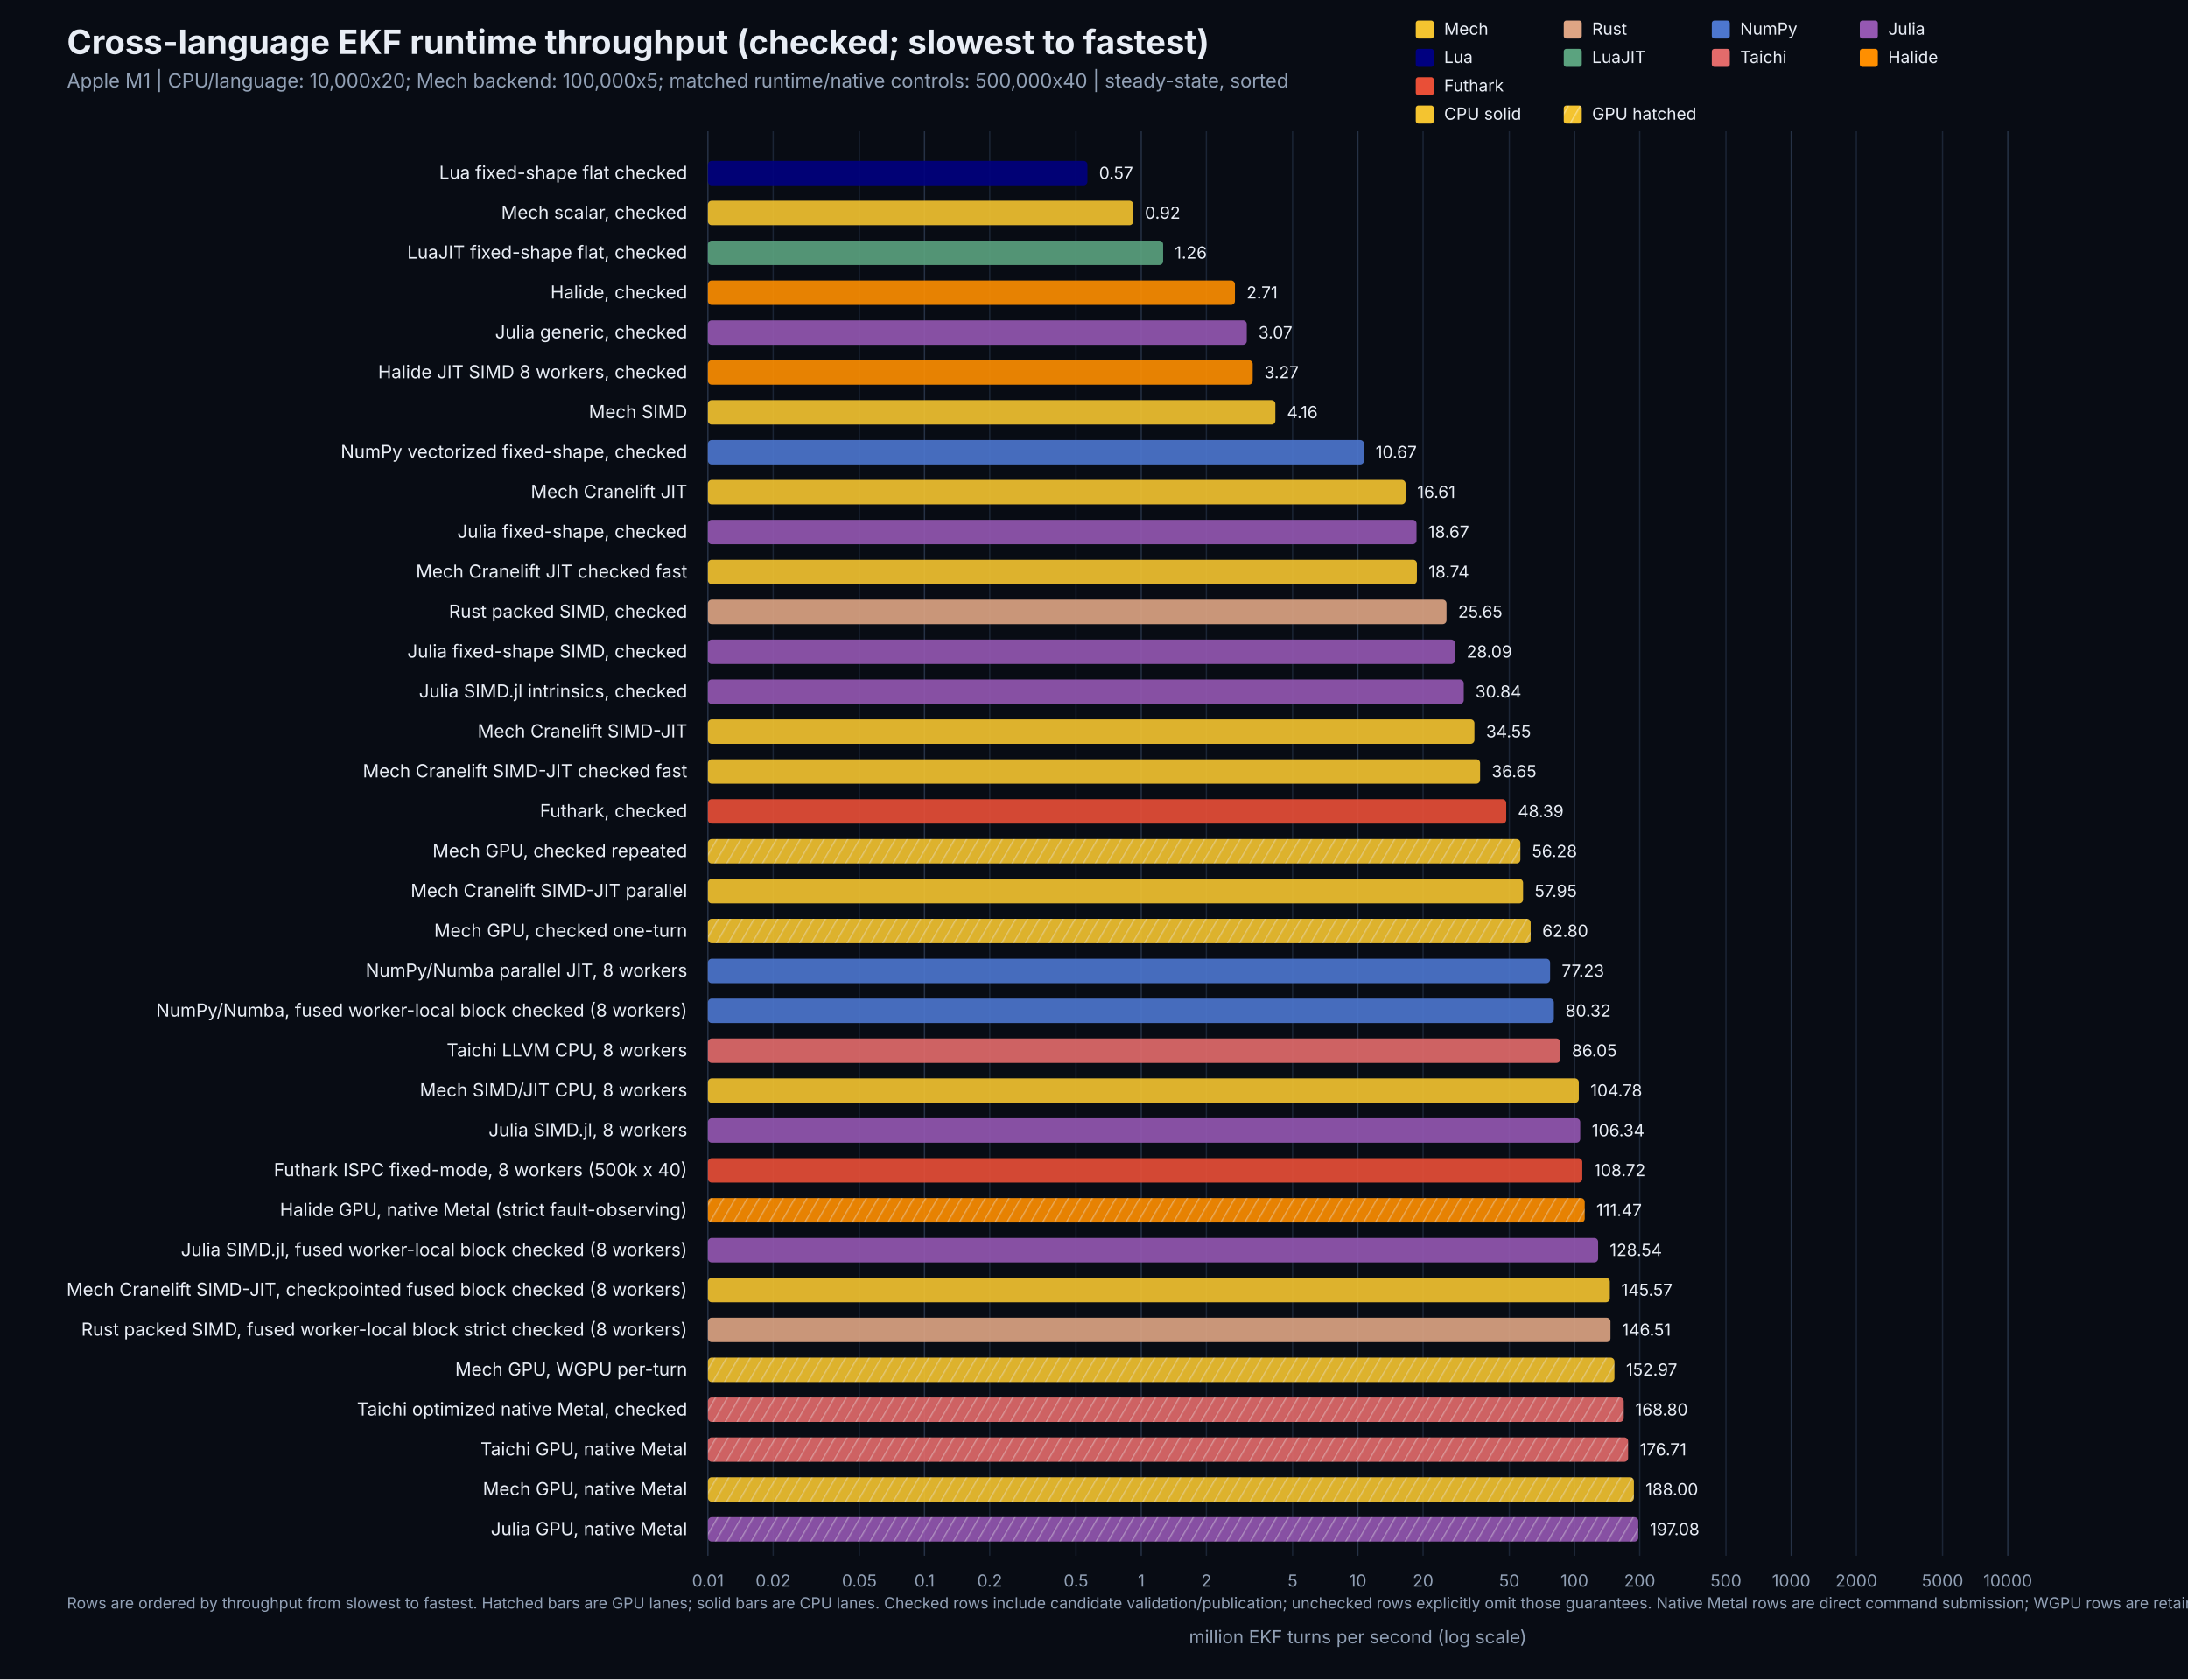
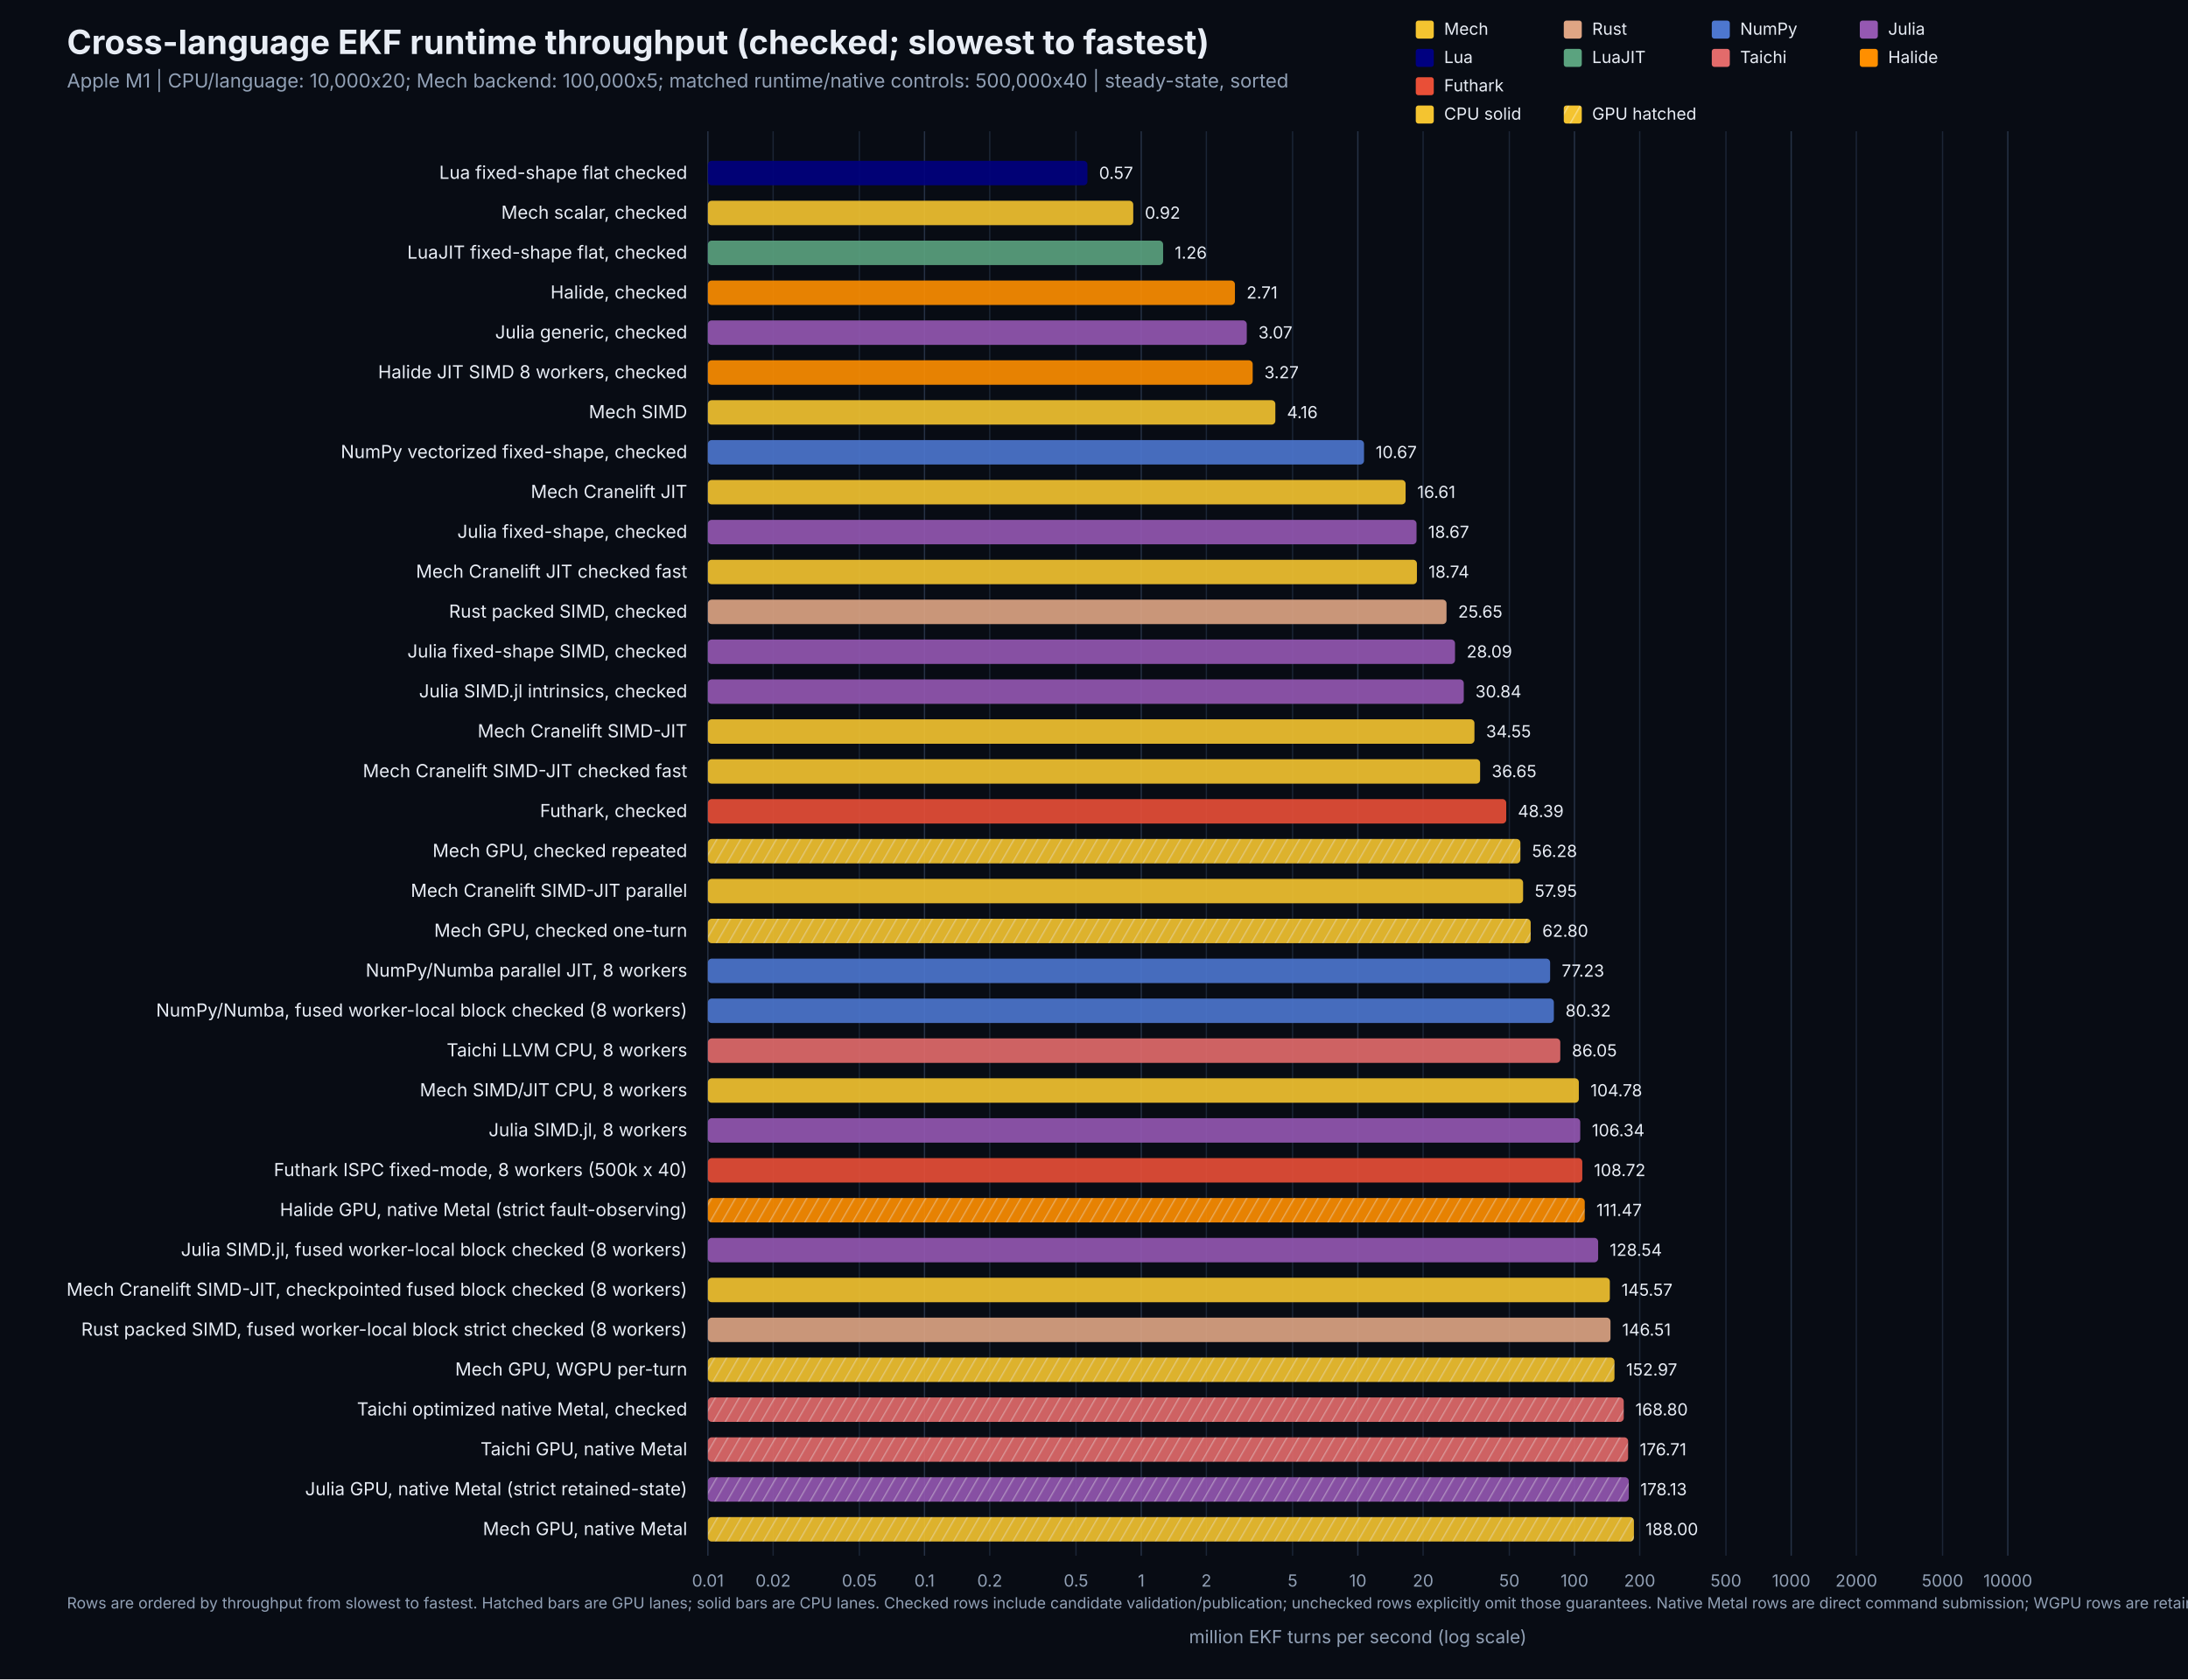
<svg xmlns="http://www.w3.org/2000/svg" width="1700" height="1305" viewBox="0 0 1700 1305">
  <rect width="100%" height="100%" fill="#080c14" />
  <defs>
    <pattern id="gpu-mech" width="8" height="8" patternUnits="userSpaceOnUse" patternTransform="rotate(30)">
      <rect width="8" height="8" fill="#f4c430" />
      <path d="M0 0V8" stroke="#ffffff" stroke-opacity="0.38" stroke-width="2" />
    </pattern>
    <pattern id="gpu-rust" width="8" height="8" patternUnits="userSpaceOnUse" patternTransform="rotate(30)">
      <rect width="8" height="8" fill="#dea584" />
      <path d="M0 0V8" stroke="#ffffff" stroke-opacity="0.38" stroke-width="2" />
    </pattern>
    <pattern id="gpu-numpy" width="8" height="8" patternUnits="userSpaceOnUse" patternTransform="rotate(30)">
      <rect width="8" height="8" fill="#4d77cf" />
      <path d="M0 0V8" stroke="#ffffff" stroke-opacity="0.38" stroke-width="2" />
    </pattern>
    <pattern id="gpu-julia" width="8" height="8" patternUnits="userSpaceOnUse" patternTransform="rotate(30)">
      <rect width="8" height="8" fill="#9558b2" />
      <path d="M0 0V8" stroke="#ffffff" stroke-opacity="0.38" stroke-width="2" />
    </pattern>
    <pattern id="gpu-lua" width="8" height="8" patternUnits="userSpaceOnUse" patternTransform="rotate(30)">
      <rect width="8" height="8" fill="#000080" />
      <path d="M0 0V8" stroke="#ffffff" stroke-opacity="0.38" stroke-width="2" />
    </pattern>
    <pattern id="gpu-luajit" width="8" height="8" patternUnits="userSpaceOnUse" patternTransform="rotate(30)">
      <rect width="8" height="8" fill="#5ba37f" />
      <path d="M0 0V8" stroke="#ffffff" stroke-opacity="0.38" stroke-width="2" />
    </pattern>
    <pattern id="gpu-taichi" width="8" height="8" patternUnits="userSpaceOnUse" patternTransform="rotate(30)">
      <rect width="8" height="8" fill="#e36b6b" />
      <path d="M0 0V8" stroke="#ffffff" stroke-opacity="0.38" stroke-width="2" />
    </pattern>
    <pattern id="gpu-halide" width="8" height="8" patternUnits="userSpaceOnUse" patternTransform="rotate(30)">
      <rect width="8" height="8" fill="#ff8f00" />
      <path d="M0 0V8" stroke="#ffffff" stroke-opacity="0.38" stroke-width="2" />
    </pattern>
    <pattern id="gpu-futhark" width="8" height="8" patternUnits="userSpaceOnUse" patternTransform="rotate(30)">
      <rect width="8" height="8" fill="#e94f37" />
      <path d="M0 0V8" stroke="#ffffff" stroke-opacity="0.38" stroke-width="2" />
    </pattern>
  </defs>
  <style>text{font-family:-apple-system,BlinkMacSystemFont,"Segoe UI",sans-serif;fill:#e8edf5} .muted{fill:#91a0b5} .grid{stroke:#263246;stroke-width:1} .minor-grid{stroke:#1b2536;stroke-width:1} .axis{fill:#91a0b5;font-size:13px} .label{font-size:14px} .value{font-size:13px;font-variant-numeric:tabular-nums}</style>
  <text x="52" y="42" font-size="26" font-weight="700">Cross-language EKF runtime throughput (checked; slowest to fastest)</text>
  <text x="52" y="68" class="muted" font-size="15">Apple M1 | CPU/language: 10,000x20; Mech backend: 100,000x5; matched runtime/native controls: 500,000x40 | steady-state, sorted</text>
  <line x1="550.0" y1="102" x2="550.0" y2="1209" class="grid" />
  <text x="550.0" y="1233" text-anchor="middle" class="axis">0.01</text>
  <line x1="600.7" y1="102" x2="600.7" y2="1209" class="minor-grid" />
  <text x="600.7" y="1233" text-anchor="middle" class="axis">0.02</text>
  <line x1="667.7" y1="102" x2="667.7" y2="1209" class="minor-grid" />
  <text x="667.7" y="1233" text-anchor="middle" class="axis">0.05</text>
  <line x1="718.3" y1="102" x2="718.3" y2="1209" class="grid" />
  <text x="718.3" y="1233" text-anchor="middle" class="axis">0.1</text>
  <line x1="769.0" y1="102" x2="769.0" y2="1209" class="minor-grid" />
  <text x="769.0" y="1233" text-anchor="middle" class="axis">0.2</text>
  <line x1="836.0" y1="102" x2="836.0" y2="1209" class="minor-grid" />
  <text x="836.0" y="1233" text-anchor="middle" class="axis">0.5</text>
  <line x1="886.7" y1="102" x2="886.7" y2="1209" class="grid" />
  <text x="886.7" y="1233" text-anchor="middle" class="axis">1</text>
  <line x1="937.3" y1="102" x2="937.3" y2="1209" class="minor-grid" />
  <text x="937.3" y="1233" text-anchor="middle" class="axis">2</text>
  <line x1="1004.3" y1="102" x2="1004.3" y2="1209" class="minor-grid" />
  <text x="1004.3" y="1233" text-anchor="middle" class="axis">5</text>
  <line x1="1055.0" y1="102" x2="1055.0" y2="1209" class="grid" />
  <text x="1055.0" y="1233" text-anchor="middle" class="axis">10</text>
  <line x1="1105.7" y1="102" x2="1105.7" y2="1209" class="minor-grid" />
  <text x="1105.7" y="1233" text-anchor="middle" class="axis">20</text>
  <line x1="1172.7" y1="102" x2="1172.7" y2="1209" class="minor-grid" />
  <text x="1172.7" y="1233" text-anchor="middle" class="axis">50</text>
  <line x1="1223.3" y1="102" x2="1223.3" y2="1209" class="grid" />
  <text x="1223.3" y="1233" text-anchor="middle" class="axis">100</text>
  <line x1="1274.0" y1="102" x2="1274.0" y2="1209" class="minor-grid" />
  <text x="1274.0" y="1233" text-anchor="middle" class="axis">200</text>
  <line x1="1341.0" y1="102" x2="1341.0" y2="1209" class="minor-grid" />
  <text x="1341.0" y="1233" text-anchor="middle" class="axis">500</text>
  <line x1="1391.7" y1="102" x2="1391.7" y2="1209" class="grid" />
  <text x="1391.7" y="1233" text-anchor="middle" class="axis">1000</text>
  <line x1="1442.3" y1="102" x2="1442.3" y2="1209" class="minor-grid" />
  <text x="1442.3" y="1233" text-anchor="middle" class="axis">2000</text>
  <line x1="1509.3" y1="102" x2="1509.3" y2="1209" class="minor-grid" />
  <text x="1509.3" y="1233" text-anchor="middle" class="axis">5000</text>
  <line x1="1560.0" y1="102" x2="1560.0" y2="1209" class="grid" />
  <text x="1560.0" y="1233" text-anchor="middle" class="axis">10000</text>
  <text x="1055.0" y="1277" text-anchor="middle" class="muted" font-size="14">million EKF turns per second (log scale)</text>
  <rect x="1100" y="16" width="14" height="14" rx="2" fill="#f4c430" />
  <text x="1122" y="27" font-size="13">Mech</text>
  <rect x="1215" y="16" width="14" height="14" rx="2" fill="#dea584" />
  <text x="1237" y="27" font-size="13">Rust</text>
  <rect x="1330" y="16" width="14" height="14" rx="2" fill="#4d77cf" />
  <text x="1352" y="27" font-size="13">NumPy</text>
  <rect x="1445" y="16" width="14" height="14" rx="2" fill="#9558b2" />
  <text x="1467" y="27" font-size="13">Julia</text>
  <rect x="1100" y="38" width="14" height="14" rx="2" fill="#000080" />
  <text x="1122" y="49" font-size="13">Lua</text>
  <rect x="1215" y="38" width="14" height="14" rx="2" fill="#5ba37f" />
  <text x="1237" y="49" font-size="13">LuaJIT</text>
  <rect x="1330" y="38" width="14" height="14" rx="2" fill="#e36b6b" />
  <text x="1352" y="49" font-size="13">Taichi</text>
  <rect x="1445" y="38" width="14" height="14" rx="2" fill="#ff8f00" />
  <text x="1467" y="49" font-size="13">Halide</text>
  <rect x="1100" y="60" width="14" height="14" rx="2" fill="#e94f37" />
  <text x="1122" y="71" font-size="13">Futhark</text>
  <rect x="1100" y="82" width="14" height="14" rx="2" fill="#f4c430" />
  <text x="1122" y="93" font-size="13">CPU solid</text>
  <rect x="1215" y="82" width="14" height="14" rx="2" fill="url(#gpu-mech)" />
  <text x="1237" y="93" font-size="13">GPU hatched</text>
  <text x="534" y="139" text-anchor="end" class="label">Lua fixed-shape flat checked</text>
  <rect x="550" y="125" width="294.9" height="19" rx="3" fill="#000080" opacity="0.9" />
  <text x="853.9" y="139" class="value">0.57</text>
  <text x="534" y="170" text-anchor="end" class="label">Mech scalar, checked</text>
  <rect x="550" y="156" width="330.5" height="19" rx="3" fill="#f4c430" opacity="0.9" />
  <text x="889.5" y="170" class="value">0.92</text>
  <text x="534" y="201" text-anchor="end" class="label">LuaJIT fixed-shape flat, checked</text>
  <rect x="550" y="187" width="353.7" height="19" rx="3" fill="#5ba37f" opacity="0.9" />
  <text x="912.7" y="201" class="value">1.26</text>
  <text x="534" y="232" text-anchor="end" class="label">Halide, checked</text>
  <rect x="550" y="218" width="409.5" height="19" rx="3" fill="#ff8f00" opacity="0.9" />
  <text x="968.5" y="232" class="value">2.71</text>
  <text x="534" y="263" text-anchor="end" class="label">Julia generic, checked</text>
  <rect x="550" y="249" width="418.7" height="19" rx="3" fill="#9558b2" opacity="0.9" />
  <text x="977.7" y="263" class="value">3.07</text>
  <text x="534" y="294" text-anchor="end" class="label">Halide JIT SIMD 8 workers, checked</text>
  <rect x="550" y="280" width="423.3" height="19" rx="3" fill="#ff8f00" opacity="0.9" />
  <text x="982.3" y="294" class="value">3.27</text>
  <text x="534" y="325" text-anchor="end" class="label">Mech SIMD</text>
  <rect x="550" y="311" width="440.9" height="19" rx="3" fill="#f4c430" opacity="0.9" />
  <text x="999.9" y="325" class="value">4.16</text>
  <text x="534" y="356" text-anchor="end" class="label">NumPy vectorized fixed-shape, checked</text>
  <rect x="550" y="342" width="509.8" height="19" rx="3" fill="#4d77cf" opacity="0.9" />
  <text x="1068.8" y="356" class="value">10.67</text>
  <text x="534" y="387" text-anchor="end" class="label">Mech Cranelift JIT</text>
  <rect x="550" y="373" width="542.1" height="19" rx="3" fill="#f4c430" opacity="0.9" />
  <text x="1101.1" y="387" class="value">16.61</text>
  <text x="534" y="418" text-anchor="end" class="label">Julia fixed-shape, checked</text>
  <rect x="550" y="404" width="550.6" height="19" rx="3" fill="#9558b2" opacity="0.9" />
  <text x="1109.6" y="418" class="value">18.67</text>
  <text x="534" y="449" text-anchor="end" class="label">Mech Cranelift JIT checked fast</text>
  <rect x="550" y="435" width="550.9" height="19" rx="3" fill="#f4c430" opacity="0.9" />
  <text x="1109.9" y="449" class="value">18.74</text>
  <text x="534" y="480" text-anchor="end" class="label">Rust packed SIMD, checked</text>
  <rect x="550" y="466" width="573.9" height="19" rx="3" fill="#dea584" opacity="0.9" />
  <text x="1132.9" y="480" class="value">25.65</text>
  <text x="534" y="511" text-anchor="end" class="label">Julia fixed-shape SIMD, checked</text>
  <rect x="550" y="497" width="580.5" height="19" rx="3" fill="#9558b2" opacity="0.9" />
  <text x="1139.5" y="511" class="value">28.09</text>
  <text x="534" y="542" text-anchor="end" class="label">Julia SIMD.jl intrinsics, checked</text>
  <rect x="550" y="528" width="587.3" height="19" rx="3" fill="#9558b2" opacity="0.9" />
  <text x="1146.3" y="542" class="value">30.84</text>
  <text x="534" y="573" text-anchor="end" class="label">Mech Cranelift SIMD-JIT</text>
  <rect x="550" y="559" width="595.6" height="19" rx="3" fill="#f4c430" opacity="0.9" />
  <text x="1154.6" y="573" class="value">34.55</text>
  <text x="534" y="604" text-anchor="end" class="label">Mech Cranelift SIMD-JIT checked fast</text>
  <rect x="550" y="590" width="600.0" height="19" rx="3" fill="#f4c430" opacity="0.9" />
  <text x="1159.0" y="604" class="value">36.65</text>
  <text x="534" y="635" text-anchor="end" class="label">Futhark, checked</text>
  <rect x="550" y="621" width="620.3" height="19" rx="3" fill="#e94f37" opacity="0.9" />
  <text x="1179.3" y="635" class="value">48.39</text>
  <text x="534" y="666" text-anchor="end" class="label">Mech GPU, checked repeated</text>
  <rect x="550" y="652" width="631.3" height="19" rx="3" fill="url(#gpu-mech)" opacity="0.9" />
  <text x="1190.3" y="666" class="value">56.28</text>
  <text x="534" y="697" text-anchor="end" class="label">Mech Cranelift SIMD-JIT parallel</text>
  <rect x="550" y="683" width="633.4" height="19" rx="3" fill="#f4c430" opacity="0.9" />
  <text x="1192.4" y="697" class="value">57.95</text>
  <text x="534" y="728" text-anchor="end" class="label">Mech GPU, checked one-turn</text>
  <rect x="550" y="714" width="639.3" height="19" rx="3" fill="url(#gpu-mech)" opacity="0.9" />
  <text x="1198.3" y="728" class="value">62.80</text>
  <text x="534" y="759" text-anchor="end" class="label">NumPy/Numba parallel JIT, 8 workers</text>
  <rect x="550" y="745" width="654.4" height="19" rx="3" fill="#4d77cf" opacity="0.9" />
  <text x="1213.4" y="759" class="value">77.23</text>
  <text x="534" y="790" text-anchor="end" class="label">NumPy/Numba, fused worker-local block checked (8 workers)</text>
  <rect x="550" y="776" width="657.3" height="19" rx="3" fill="#4d77cf" opacity="0.9" />
  <text x="1216.3" y="790" class="value">80.32</text>
  <text x="534" y="821" text-anchor="end" class="label">Taichi LLVM CPU, 8 workers</text>
  <rect x="550" y="807" width="662.3" height="19" rx="3" fill="#e36b6b" opacity="0.9" />
  <text x="1221.3" y="821" class="value">86.05</text>
  <text x="534" y="852" text-anchor="end" class="label">Mech SIMD/JIT CPU, 8 workers</text>
  <rect x="550" y="838" width="676.7" height="19" rx="3" fill="#f4c430" opacity="0.9" />
  <text x="1235.7" y="852" class="value">104.78</text>
  <text x="534" y="883" text-anchor="end" class="label">Julia SIMD.jl, 8 workers</text>
  <rect x="550" y="869" width="677.8" height="19" rx="3" fill="#9558b2" opacity="0.9" />
  <text x="1236.8" y="883" class="value">106.34</text>
  <text x="534" y="914" text-anchor="end" class="label">Futhark ISPC fixed-mode, 8 workers (500k x 40)</text>
  <rect x="550" y="900" width="679.4" height="19" rx="3" fill="#e94f37" opacity="0.9" />
  <text x="1238.4" y="914" class="value">108.72</text>
  <text x="534" y="945" text-anchor="end" class="label">Halide GPU, native Metal (strict fault-observing)</text>
  <rect x="550" y="931" width="681.3" height="19" rx="3" fill="url(#gpu-halide)" opacity="0.9" />
  <text x="1240.3" y="945" class="value">111.47</text>
  <text x="534" y="976" text-anchor="end" class="label">Julia SIMD.jl, fused worker-local block checked (8 workers)</text>
  <rect x="550" y="962" width="691.7" height="19" rx="3" fill="#9558b2" opacity="0.9" />
  <text x="1250.7" y="976" class="value">128.54</text>
  <text x="534" y="1007" text-anchor="end" class="label">Mech Cranelift SIMD-JIT, checkpointed fused block checked (8 workers)</text>
  <rect x="550" y="993" width="700.8" height="19" rx="3" fill="#f4c430" opacity="0.9" />
  <text x="1259.8" y="1007" class="value">145.57</text>
  <text x="534" y="1038" text-anchor="end" class="label">Rust packed SIMD, fused worker-local block strict checked (8 workers)</text>
  <rect x="550" y="1024" width="701.3" height="19" rx="3" fill="#dea584" opacity="0.9" />
  <text x="1260.3" y="1038" class="value">146.51</text>
  <text x="534" y="1069" text-anchor="end" class="label">Mech GPU, WGPU per-turn</text>
  <rect x="550" y="1055" width="704.4" height="19" rx="3" fill="url(#gpu-mech)" opacity="0.9" />
  <text x="1263.4" y="1069" class="value">152.97</text>
  <text x="534" y="1100" text-anchor="end" class="label">Taichi optimized native Metal, checked</text>
  <rect x="550" y="1086" width="711.6" height="19" rx="3" fill="url(#gpu-taichi)" opacity="0.9" />
  <text x="1270.6" y="1100" class="value">168.80</text>
  <text x="534" y="1131" text-anchor="end" class="label">Taichi GPU, native Metal</text>
  <rect x="550" y="1117" width="715.0" height="19" rx="3" fill="url(#gpu-taichi)" opacity="0.9" />
  <text x="1274.0" y="1131" class="value">176.71</text>
-   <text x="534" y="1162" text-anchor="end" class="label">Mech GPU, native Metal</text>
-   <rect x="550" y="1148" width="719.5" height="19" rx="3" fill="url(#gpu-mech)" opacity="0.9" />
-   <text x="1278.5" y="1162" class="value">188.00</text>
-   <text x="534" y="1193" text-anchor="end" class="label">Julia GPU, native Metal</text>
-   <rect x="550" y="1179" width="722.9" height="19" rx="3" fill="url(#gpu-julia)" opacity="0.9" />
-   <text x="1281.9" y="1193" class="value">197.08</text>
+   <text x="534" y="1162" text-anchor="end" class="label">Julia GPU, native Metal (strict retained-state)</text>
+   <rect x="550" y="1148" width="715.5" height="19" rx="3" fill="url(#gpu-julia)" opacity="0.9" />
+   <text x="1274.5" y="1162" class="value">178.13</text>
+   <text x="534" y="1193" text-anchor="end" class="label">Mech GPU, native Metal</text>
+   <rect x="550" y="1179" width="719.5" height="19" rx="3" fill="url(#gpu-mech)" opacity="0.9" />
+   <text x="1278.5" y="1193" class="value">188.00</text>
  <text x="52" y="1250" class="muted" font-size="12">Rows are ordered by throughput from slowest to fastest. Hatched bars are GPU lanes; solid bars are CPU lanes. Checked rows include candidate validation/publication; unchecked rows explicitly omit those guarantees. Native Metal rows are direct command submission; WGPU rows are retained as a portable transport control. Compilation, allocation, warmup, and final readback are excluded from the timed region.</text>
</svg>
